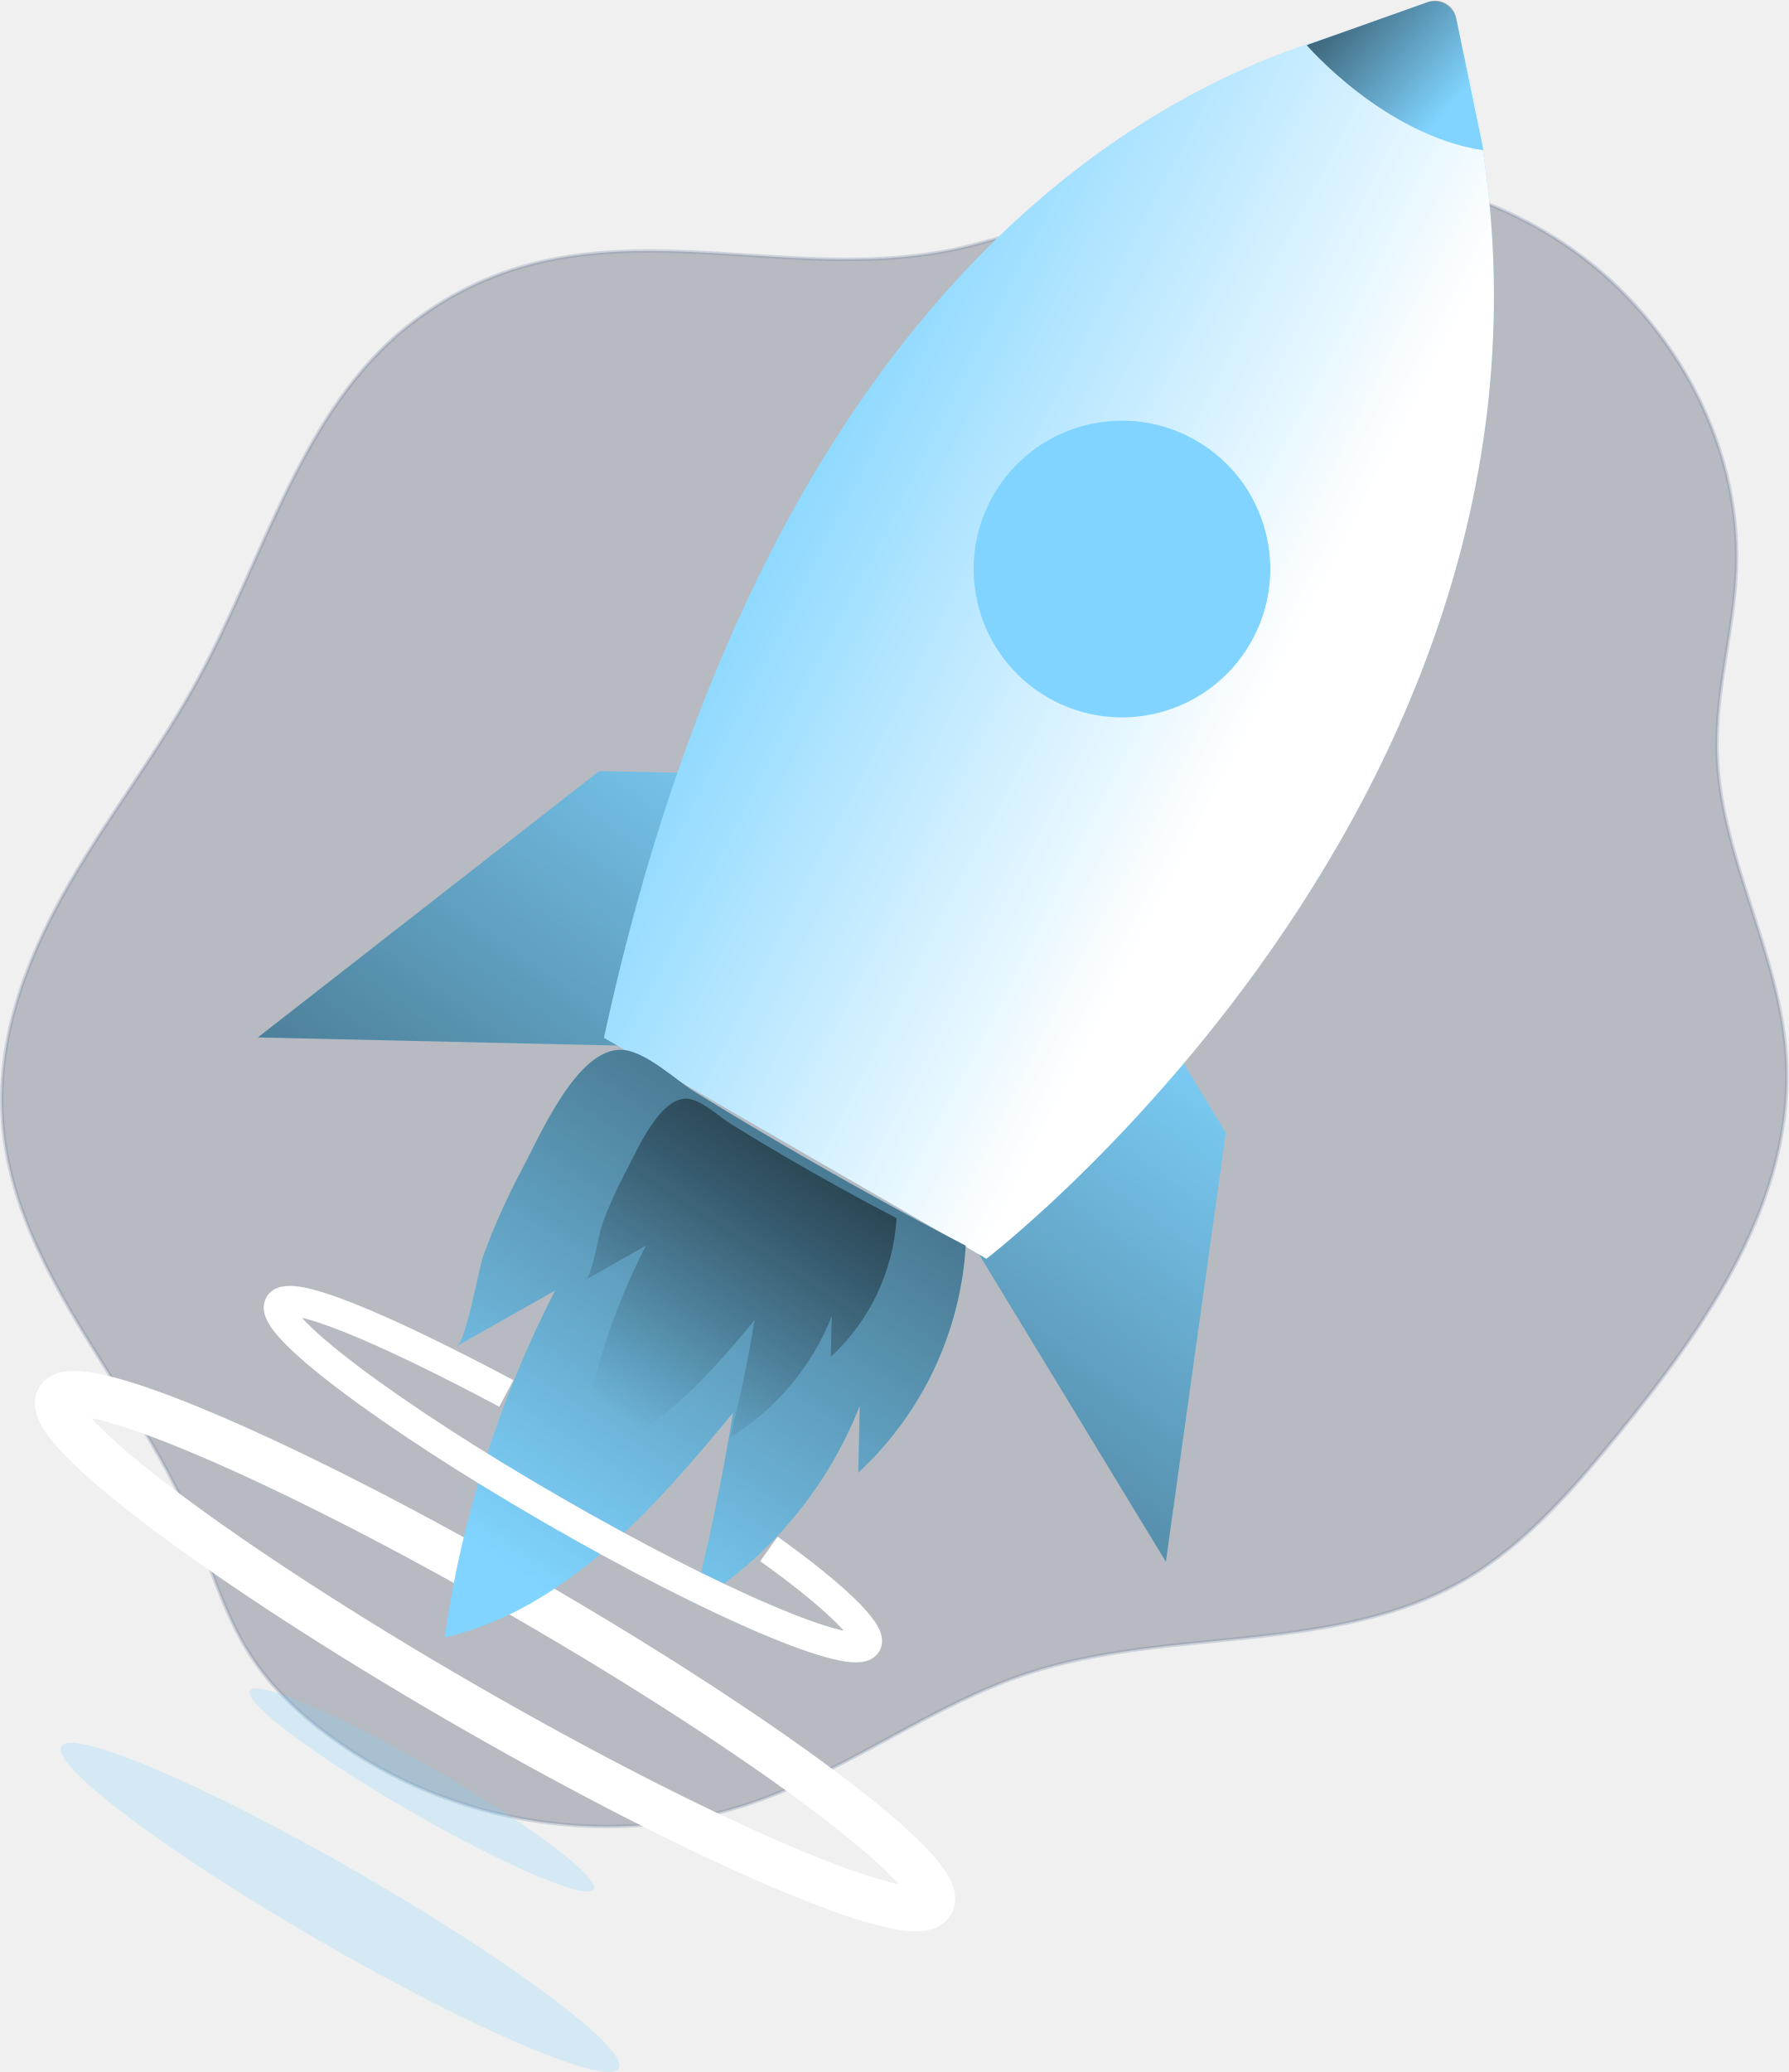
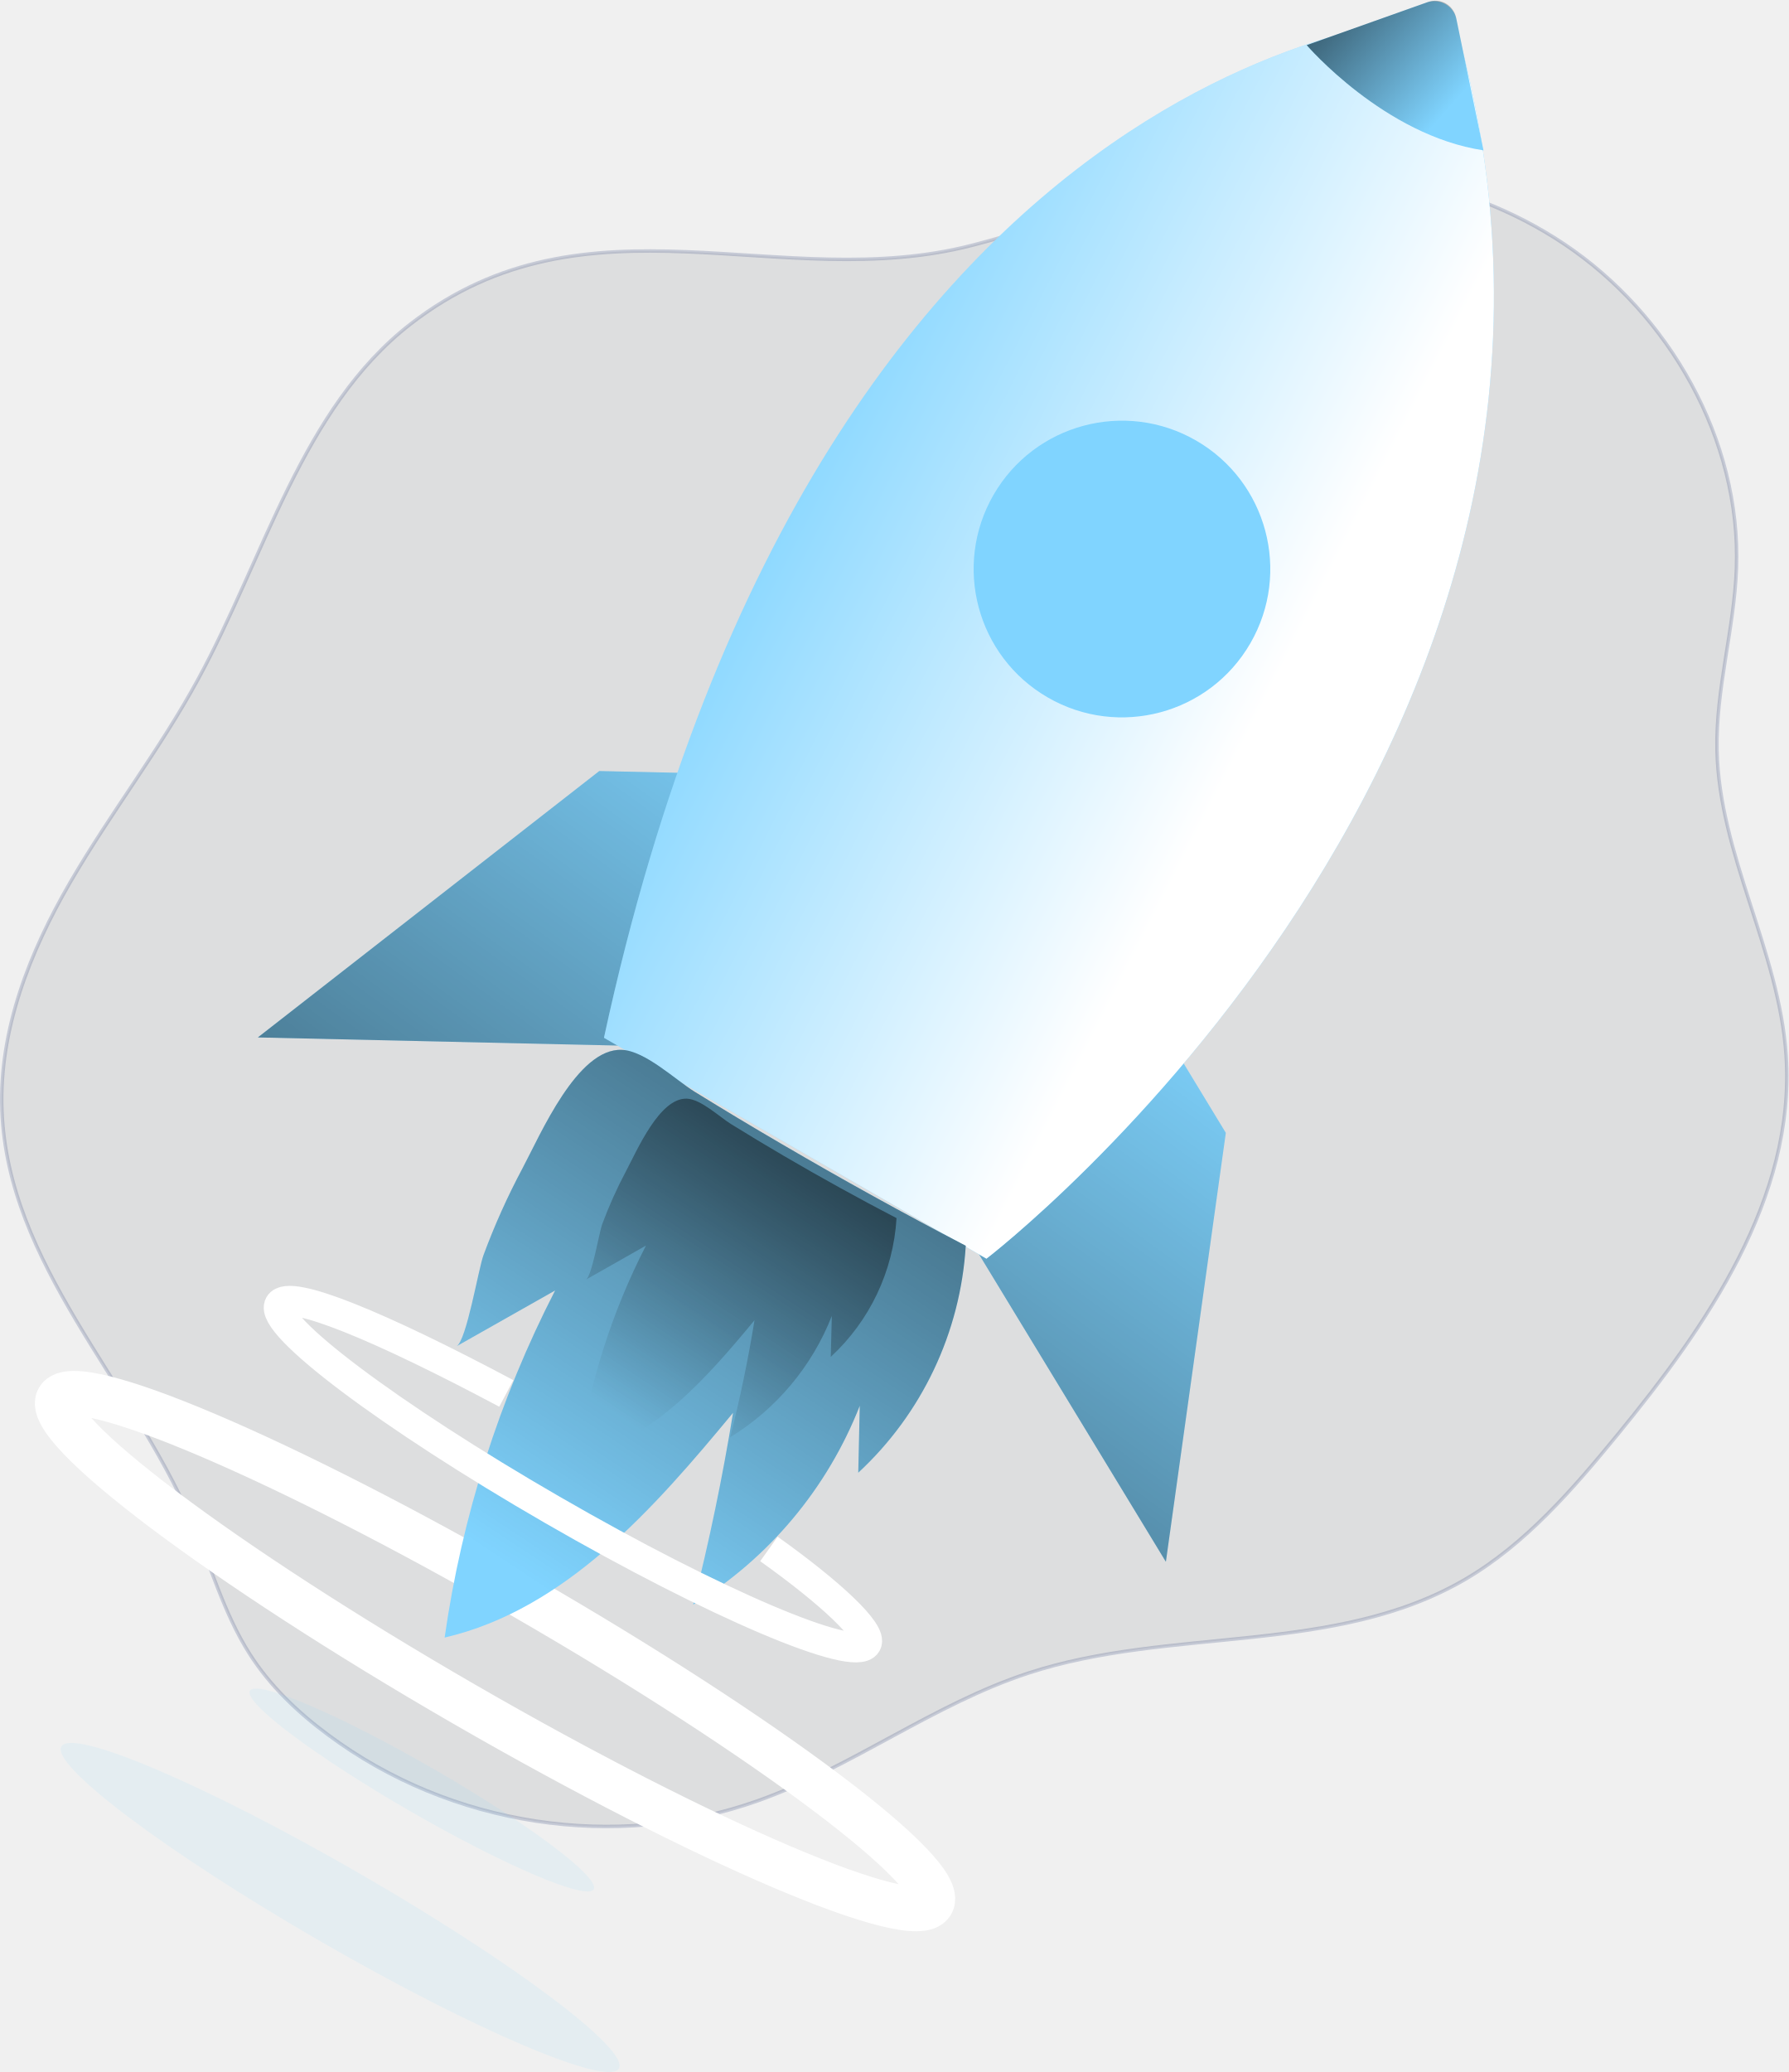
<svg xmlns="http://www.w3.org/2000/svg" xmlns:xlink="http://www.w3.org/1999/xlink" id="Layer_1" data-name="Layer 1" viewBox="0 0 231.321 287.329" width="174.55" height="202.172" class="illustration styles_illustrationTablet__1DWOa" version="1.1">
  <defs id="defs20">
    <linearGradient id="linear-gradient" x1="320.77" y1="182.33" x2="298.92" y2="397.3" gradientUnits="userSpaceOnUse">
      <stop offset="0" stop-color="#010101" stop-opacity="0" id="stop2" />
      <stop offset="0.95" stop-color="#010101" id="stop4" />
    </linearGradient>
    <linearGradient id="linear-gradient-2" x1="417.47" y1="192.15" x2="395.63" y2="407.12" xlink:href="#linear-gradient" />
    <linearGradient id="linear-gradient-3" x1="244.82" y1="339.43" x2="119.45" y2="208.68" xlink:href="#linear-gradient" />
    <linearGradient id="linear-gradient-4" x1="227.2" y1="327.83" x2="99.67" y2="284.24" xlink:href="#linear-gradient" />
    <linearGradient id="linear-gradient-5" x1="204.09" y1="200.01" x2="189.03" y2="393.71" xlink:href="#linear-gradient" />
    <linearGradient id="linear-gradient-6" x1="236.57" y1="168.89" x2="242.31" y2="329.24" xlink:href="#linear-gradient" />
    <linearGradient id="linear-gradient-7" x1="320.61" y1="169.62" x2="404.94" y2="165.25" gradientUnits="userSpaceOnUse" gradientTransform="rotate(30,420.8296,-302.2191)">
      <stop offset="0" stop-color="#fff" stop-opacity="0" id="stop12" />
      <stop offset="0.95" stop-color="#fff" id="stop14" />
    </linearGradient>
    <linearGradient id="linear-gradient-8" x1="374.52" y1="327.37" x2="379.77" y2="151.73" xlink:href="#linear-gradient" gradientTransform="rotate(31.73114,410.9251,-272.9143)" />
    <linearGradient id="linear-gradient-9" x1="375.31" y1="301.44" x2="378.5" y2="194.31" xlink:href="#linear-gradient" gradientTransform="rotate(31.73114,410.9251,-272.9143)" />
    <linearGradient id="linear-gradient-10" x1="381.9" y1="84.53" x2="341.71" y2="77.54" xlink:href="#linear-gradient" gradientTransform="matrix(0.8678477,0.5164114,-0.5233506,0.8563407,-93.22913,-256.1878)" />
    <linearGradient xlink:href="#linear-gradient" id="linearGradient948" gradientUnits="userSpaceOnUse" x1="320.77" y1="182.33" x2="298.92" y2="397.3" />
  </defs>
-   <path d="m 48.524,44.967 c -15.015,11.665 -20.179,32.278 -29.45,49.274 -5.312,9.764 -12.133,18.506 -17.707,28.104 -5.575,9.598 -9.903,20.44 -9.471,31.653 0.805,21.26 17.905,37.455 26.268,56.853 2.668,6.197 4.486,12.851 8.088,18.5 2.851,4.471 6.725,8.149 10.907,11.241 16.97,12.637 39.844,16.141 59.572,9.125 13.013,-4.63 24.405,-13.412 37.542,-17.709 19.797,-6.479 42.496,-2.421 60.595,-13.009 8.345,-4.89 14.901,-12.47 21.122,-20.064 12.343,-15.073 24.678,-32.773 23.369,-52.569 -0.962,-14.537 -9.289,-27.814 -9.588,-42.378 -0.174,-8.452 2.391,-16.722 2.696,-25.171 0.658,-17.917 -9.399,-35.273 -23.841,-44.947 -14.442,-9.674 -32.634,-12.156 -49.526,-9.033 -11.077,2.045 -21.65,6.34 -32.571,9.163 -26.645,6.921 -53.414,-8.138 -78.005,10.967 z" fill="#80d4ff" opacity="0.24" style="opacity:1;isolation:isolate;fill:#343e50;fill-opacity:0.302;stroke:#7a8ba9;stroke-width:0.482;stroke-opacity:0.3" id="path24" />
+   <path d="m 48.524,44.967 c -15.015,11.665 -20.179,32.278 -29.45,49.274 -5.312,9.764 -12.133,18.506 -17.707,28.104 -5.575,9.598 -9.903,20.44 -9.471,31.653 0.805,21.26 17.905,37.455 26.268,56.853 2.668,6.197 4.486,12.851 8.088,18.5 2.851,4.471 6.725,8.149 10.907,11.241 16.97,12.637 39.844,16.141 59.572,9.125 13.013,-4.63 24.405,-13.412 37.542,-17.709 19.797,-6.479 42.496,-2.421 60.595,-13.009 8.345,-4.89 14.901,-12.47 21.122,-20.064 12.343,-15.073 24.678,-32.773 23.369,-52.569 -0.962,-14.537 -9.289,-27.814 -9.588,-42.378 -0.174,-8.452 2.391,-16.722 2.696,-25.171 0.658,-17.917 -9.399,-35.273 -23.841,-44.947 -14.442,-9.674 -32.634,-12.156 -49.526,-9.033 -11.077,2.045 -21.65,6.34 -32.571,9.163 -26.645,6.921 -53.414,-8.138 -78.005,10.967 z" fill="#80d4ff" opacity="0.24" style="opacity:1;isolation:isolate;fill:#333c4d;fill-opacity:0.1;stroke:#667399;stroke-width:0.482;stroke-opacity:0.3" id="path24" />
  <polygon points="337.91,235.34 328.63,197.09 312.73,205.8 290.19,261.47 " fill="#80d4ff" id="polygon28" transform="rotate(30,378.247,-287.7291)" />
  <polygon points="387.9,235.34 397.18,197.09 413.08,205.8 435.62,261.47 " fill="#80d4ff" id="polygon30" transform="rotate(30,378.247,-287.7291)" />
  <polygon points="337.91,235.34 328.63,197.09 312.73,205.8 290.19,261.47 " fill="url(#linear-gradient)" id="polygon32" style="fill:url(#linearGradient948)" transform="rotate(30,378.247,-287.7291)" />
  <polygon points="387.9,235.34 397.18,197.09 413.08,205.8 435.62,261.47 " fill="url(#linear-gradient-2)" id="polygon34" style="fill:url(#linear-gradient-2)" transform="rotate(30,378.247,-287.7291)" />
-   <ellipse cx="167.53" cy="189.905" rx="27.53" ry="3.35" fill="#80d4ff" opacity="0.24" style="isolation:isolate;fill:#80d4ff;fill-opacity:0.25;opacity:1" id="ellipse96" transform="rotate(30)" />
-   <ellipse cx="165.86" cy="209.675" rx="44.65" ry="5.43" fill="#80d4ff" opacity="0.24" style="isolation:isolate;fill:#80d4ff;fill-opacity:0.25;opacity:1" id="ellipse98" transform="rotate(30)" />
+   <ellipse cx="167.53" cy="189.905" rx="27.53" ry="3.35" fill="#80d4ff" opacity="0.24" style="isolation:isolate;fill:#80d4ff;fill-opacity:0.1;opacity:1" id="ellipse96" transform="rotate(30)" />
+   <ellipse cx="165.86" cy="209.675" rx="44.65" ry="5.43" fill="#80d4ff" opacity="0.24" style="isolation:isolate;fill:#80d4ff;fill-opacity:0.1;opacity:1" id="ellipse98" transform="rotate(30)" />
  <ellipse cx="166.69" cy="168.145" rx="69.94" ry="8.51" fill="none" stroke="#ffffff" stroke-miterlimit="10" stroke-width="6.21" style="isolation:isolate" id="ellipse100" transform="rotate(30)" />
  <path d="m 193.121,2.004 c 0,0 -87.147,0.643 -117.727,141.909 l 53.053,30.63 c 0,0 94.147,-72.107 64.674,-172.539 z" fill="#80d4ff" id="path102" />
  <path d="m 193.121,2.004 c 0,0 -87.147,0.643 -117.727,141.909 l 53.053,30.63 c 0,0 94.147,-72.107 64.674,-172.539 z" fill="url(#linear-gradient-7)" id="path104" style="fill:url(#linear-gradient-7)" />
  <circle cx="166.97" cy="-5.285" r="20.57" fill="#80d4ff" id="circle106" transform="rotate(30)" />
  <path d="m 54.949,186.689 13.672,-7.736 a 152.3,152.3 0 0 0 -15.326,48.134 c 16.775,-3.912 29.023,-17.902 40.003,-31.17 q -2.183,13.417 -5.526,26.6 a 56.61,56.61 0 0 0 23.103,-27.57 l -0.21,9.276 a 46.78,46.78 0 0 0 14.911,-31.472 q -12.952,-6.739 -25.57,-14.13 -6.048,-3.528 -12.053,-7.242 c -2.628,-1.625 -6.831,-5.647 -10.055,-5.795 -6.188,-0.299 -11.304,11.74 -13.807,16.435 a 97.42,97.42 0 0 0 -5.403,12.026 c -0.719,1.942 -2.347,11.858 -3.739,12.644 z" fill="#80d4ff" id="path108" />
  <path d="m 54.949,186.689 13.672,-7.736 a 152.3,152.3 0 0 0 -15.326,48.134 c 16.775,-3.912 29.023,-17.902 40.003,-31.17 q -2.183,13.417 -5.526,26.6 a 56.61,56.61 0 0 0 23.103,-27.57 l -0.21,9.276 a 46.78,46.78 0 0 0 14.911,-31.472 q -12.952,-6.739 -25.57,-14.13 -6.048,-3.528 -12.053,-7.242 c -2.628,-1.625 -6.831,-5.647 -10.055,-5.795 -6.188,-0.299 -11.304,11.74 -13.807,16.435 a 97.42,97.42 0 0 0 -5.403,12.026 c -0.719,1.942 -2.347,11.858 -3.739,12.644 z" fill="url(#linear-gradient-8)" id="path110" style="fill:url(#linear-gradient-8)" />
  <path d="m 72.888,177.454 8.33,-4.725 a 93,93 0 0 0 -9.336,29.358 c 10.225,-2.389 17.701,-10.923 24.395,-19.011 q -1.329,8.196 -3.372,16.233 a 34.56,34.56 0 0 0 14.094,-16.822 l -0.145,5.672 a 28.51,28.51 0 0 0 9.122,-19.238 q -7.9,-4.109 -15.594,-8.608 -3.701,-2.171 -7.35,-4.427 c -1.599,-0.989 -4.161,-3.443 -6.129,-3.531 -3.788,-0.167 -6.907,7.157 -8.453,10.058 a 61,61 0 0 0 -3.306,7.362 c -0.418,1.152 -1.419,7.2 -2.257,7.681 z" fill="url(#linear-gradient-9)" id="path112" style="fill:url(#linear-gradient-9)" />
  <path d="m 172.869,6.259 c 0,0 10.773,12.541 24.517,14.589 L 193.628,2.637 a 3.132,3.09 0 0 0 -4.126,-2.292 z" fill="#80d4ff" id="path114" style="stroke-width:1.007" />
  <path d="m 172.869,6.259 c 0,0 10.773,12.541 24.517,14.589 L 193.581,2.422 a 2.939,2.9 0 0 0 -3.869,-2.151 z" fill="url(#linear-gradient-10)" id="path116" style="fill:url(#linear-gradient-10);stroke-width:1.007" />
  <path d="m 98.276,214.798 c 8.576,6.106 14.413,11.58 13.523,13.122 -1.58,2.737 -21.047,-5.546 -43.563,-18.546 -22.517,-13 -39.423,-25.717 -37.843,-28.454 1.305,-2.26 14.049,3.046 31.458,12.312" fill="none" stroke="#ffffff" stroke-miterlimit="10" stroke-width="4.17" style="isolation:isolate" id="path118" />
</svg>
